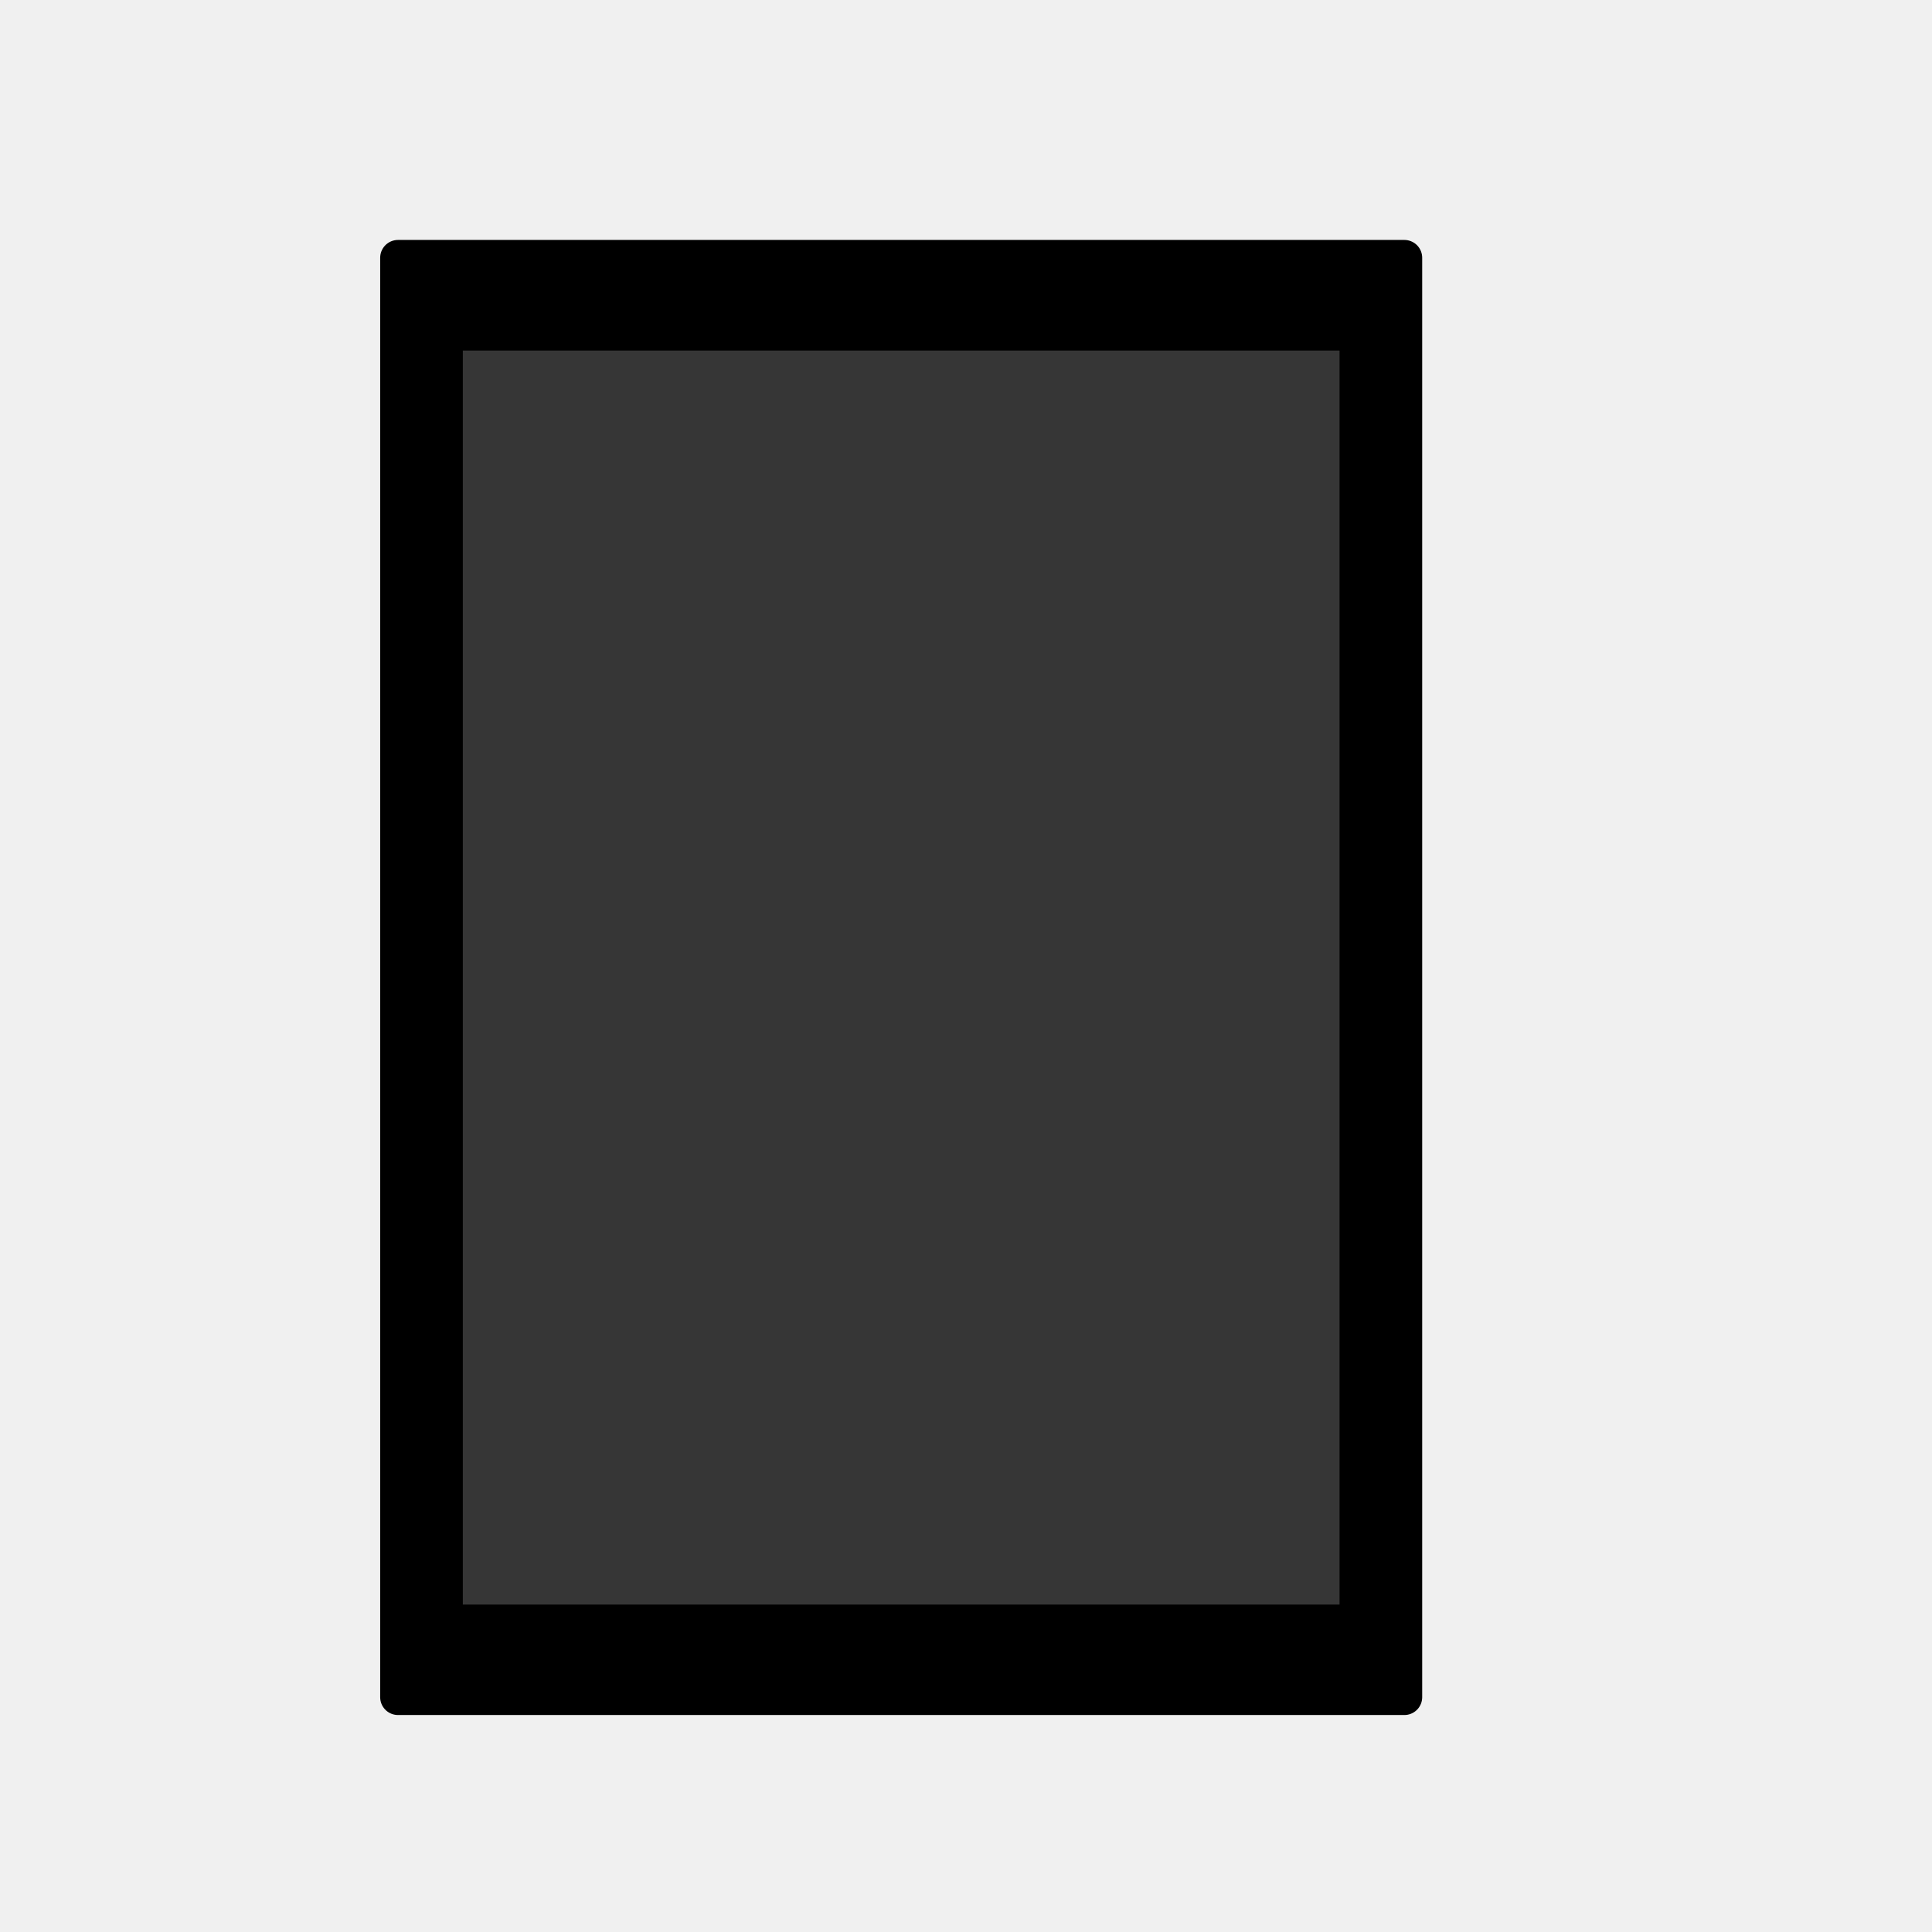
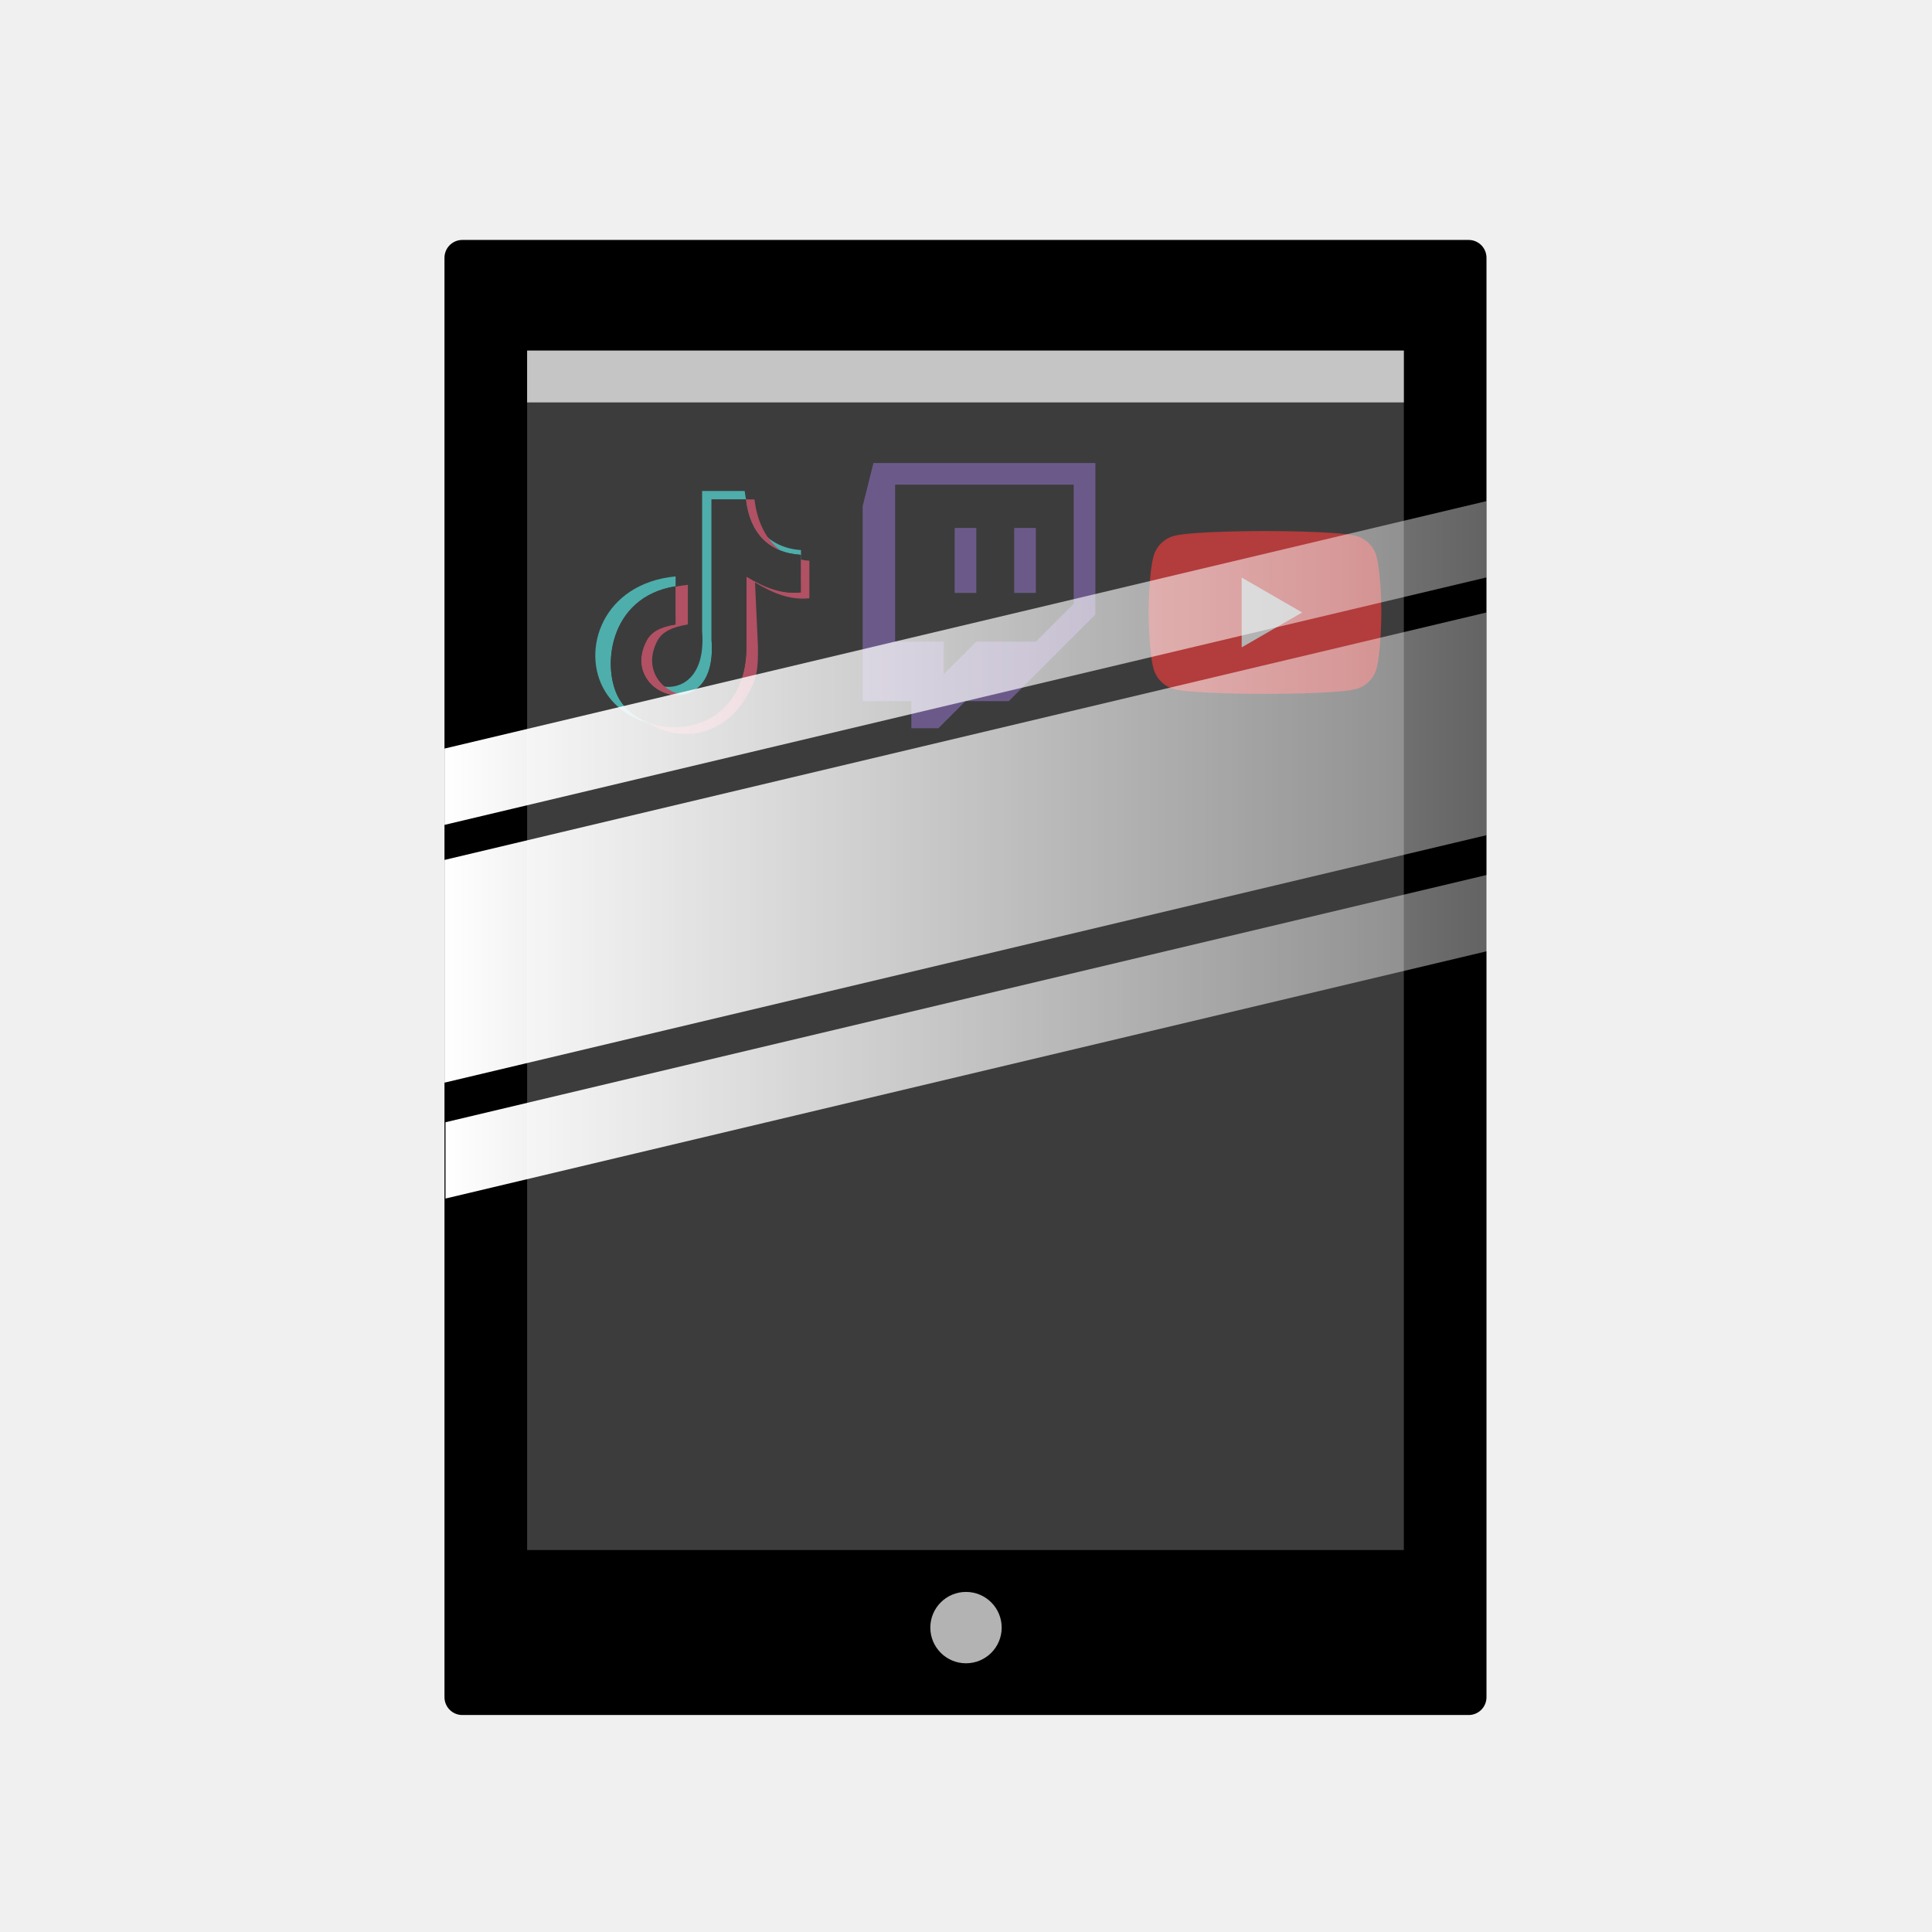
- <svg xmlns="http://www.w3.org/2000/svg" width="1024" height="1024" viewBox="0 0 270.933 270.933" version="1.1" id="svg4042">
-   <defs id="defs4039" />
+ <svg xmlns="http://www.w3.org/2000/svg" xmlns:xlink="http://www.w3.org/1999/xlink" width="1024" height="1024" viewBox="0 0 270.933 270.933" version="1.1" id="svg4042" xml:space="preserve">
+   <defs id="defs4039">
+     <linearGradient id="linearGradient1845">
+       <stop style="stop-color:#ffffff;stop-opacity:1;" offset="0" id="stop1841" />
+       <stop style="stop-color:#ffffff;stop-opacity:0.388;" offset="1" id="stop1843" />
+     </linearGradient>
+     <linearGradient id="linearGradient1837">
+       <stop style="stop-color:#ffffff;stop-opacity:1;" offset="0" id="stop1833" />
+       <stop style="stop-color:#ffffff;stop-opacity:0.388;" offset="1" id="stop1835" />
+     </linearGradient>
+     <linearGradient id="linearGradient1829">
+       <stop style="stop-color:#ffffff;stop-opacity:1;" offset="0" id="stop1825" />
+       <stop style="stop-color:#ffffff;stop-opacity:0.39;" offset="1" id="stop1827" />
+     </linearGradient>
+     <linearGradient xlink:href="#linearGradient1829" id="linearGradient1831" x1="53.314" y1="118.858" x2="199.44" y2="118.858" gradientUnits="userSpaceOnUse" gradientTransform="translate(9.016911)" />
+     <linearGradient xlink:href="#linearGradient1837" id="linearGradient1839" x1="53.314" y1="92.975" x2="199.44" y2="92.975" gradientUnits="userSpaceOnUse" gradientTransform="translate(9.016911)" />
+     <linearGradient xlink:href="#linearGradient1845" id="linearGradient1847" x1="53.46" y1="145.374" x2="199.585" y2="145.374" gradientUnits="userSpaceOnUse" gradientTransform="translate(9.016911)" />
+   </defs>
  <g id="layer1">
-     <rect style="fill:#000000;fill-opacity:1;stroke:#000000;stroke-width:5;stroke-linecap:round;stroke-linejoin:round;stroke-dasharray:none" id="rect4578" width="141.126" height="201.856" x="55.814" y="36.149" />
-     <rect style="fill:#363636;fill-opacity:1;stroke:none;stroke-width:2.9;stroke-linecap:round;stroke-linejoin:round;stroke-opacity:1" id="rect4578-0" width="122.946" height="175.853" x="64.904" y="49.163" />
+     <rect style="fill:#000000;fill-opacity:1;stroke:#000000;stroke-width:5;stroke-linecap:round;stroke-linejoin:round;stroke-dasharray:none" id="rect4578" width="141.126" height="201.856" x="64.831" y="36.149" />
+     <g style="display:block;stroke-width:0.232" id="g2232" transform="matrix(1.142385,0,0,1.142385,161.076,74.46613)">
+       <g id="g2216" style="stroke-width:0.232">
+         <path d="M 27.973,3.123 C 27.643,1.893 26.677,0.927 25.447,0.597 23.22,2.24288e-7 14.285,0 14.285,0 14.285,0 5.35,2.24288e-7 3.123,0.597 1.893,0.927 0.927,1.893 0.597,3.123 2.24288e-7,5.35 0,10 0,10 c 0,0 2.24288e-7,4.65 0.597,6.877 0.329,1.23 1.296,2.197 2.526,2.526 C 5.35,20 14.285,20 14.285,20 c 0,0 8.935,0 11.162,-0.597 1.23,-0.329 2.197,-1.296 2.526,-2.526 C 28.57,14.65 28.57,10 28.57,10 c 0,0 -0.002,-4.65 -0.597,-6.877 z" fill="#ff0000" id="path2212" style="stroke-width:0.042" />
+         <path d="m 11.425,14.285 7.422,-4.285 -7.422,-4.285 z" fill="#ffffff" id="path2214" style="stroke-width:0.042" />
+       </g>
+     </g>
+     <g id="g2969" transform="matrix(0.2919674,0,0,0.2919674,120.9713,64.92843)" style="stroke-width:0.906">
+       <g transform="matrix(1.333333,0,0,-1.333333,101.3933,67.58933)" id="g3365" style="stroke-width:0.906">
+         <path id="path3367" style="fill:#6441a5;fill-opacity:1;fill-rule:evenodd;stroke:none;stroke-width:0.906" d="m 0,0 -13.652,-13.651 h -21.445 l -11.699,-11.697 v 11.697 H -64.344 V 42.893 H 0 Z m -72.146,50.692 -3.899,-15.599 v -70.19 h 17.55 v -9.751 h 9.746 l 9.752,9.751 h 15.596 L 7.795,-3.905 v 54.597 z" />
+       </g>
+       <path id="path3369" style="fill:#6441a5;fill-opacity:1;fill-rule:evenodd;stroke:none;stroke-width:1.208" d="m 44.197,62.394 h 10.399 V 31.193 h -10.399 z m 28.595,0 h 10.399 V 31.193 h -10.399 z" />
+     </g>
+     <g style="clip-rule:evenodd;fill-rule:evenodd;stroke-width:2588.75;image-rendering:optimizeQuality;shape-rendering:geometricPrecision;text-rendering:geometricPrecision" id="g3723" transform="matrix(1.0220531e-4,0,0,1.0220531e-4,83.48017,68.85616)">
+       <path d="m 204958,0 c 5369,45832 32829,78170 77253,81022 v 43471 l -287,27 V 87593 C 237500,84743 211959,57410 206591,11578 l -47060,-1 v 192819 c 6791,86790 -60835,89368 -86703,56462 30342,18977 79608,6642 73766,-68039 V 0 h 58365 z M 78515,319644 C 51924,314173 27745,298286 13546,275056 -20950,218619 10145,126638 110197,117172 v 54345 l -164,27 V 130771 C 17274,145544 7961,245185 33650,286633 c 9906,15984 26169,27227 44864,33011 z" fill="#26f4ee" id="path3708" style="stroke-width:5552.34" />
+       <path d="m 218434,11587 c 3505,29920 15609,55386 35948,70259 C 226860,71244 210731,46912 206591,11584 Z m 63489,82463 c 3786,804 7734,1348 11844,1611 v 51530 c -25770,2537 -48321,-5946 -74600,-21749 l 4034,88251 c 0,28460 106,41467 -15166,67648 -34260,58734 -95927,63376 -137628,35401 54529,22502 137077,-4810 136916,-103049 v -96320 c 26279,15803 48830,24286 74600,21748 z m -171890,37247 c 5390,-1122 11048,-1985 16998,-2548 v 54345 c -21666,3569 -35427,10222 -41862,22528 -20267,38754 5827,69491 35017,74111 -33931,5638 -73721,-28750 -49999,-74111 6434,-12304 18180,-18959 39846,-22528 z M 174512,11578 h 1808 z" fill="#fb2c53" id="path3710" style="stroke-width:5552.34" />
+       <path d="m 206590,11578 c 5369,45832 30910,73164 75333,76015 v 51528 c -25770,2539 -48321,-5945 -74600,-21748 v 96320 C 207529,339410 72288,348976 33650,286632 7962,245183 17274,145543 110033,130770 v 52323 c -21666,3569 -33412,10224 -39846,22528 -39762,76035 98926,121273 89342,-1225 V 11577 l 47060,1 z" id="path3712" style="stroke-width:2588.75" />
+     </g>
+     <rect style="fill:#717171;fill-opacity:0.532;stroke:none;stroke-width:2.9;stroke-linecap:round;stroke-linejoin:round;stroke-opacity:1" id="rect4578-0" width="122.946" height="168.205" x="73.921" y="49.163" />
+     <path style="fill:url(#linearGradient1831);fill-opacity:1;stroke:none;stroke-width:6;stroke-linecap:round;stroke-linejoin:round" d="M 208.457,85.89 62.331,120.593 V 151.826 L 208.457,117.123 V 85.89" id="path376" />
+     <path style="fill:url(#linearGradient1839);fill-opacity:1;stroke:none;stroke-width:6;stroke-linecap:round;stroke-linejoin:round" d="m 62.331,115.677 v -10.7 L 208.457,70.274 V 80.974 L 62.331,115.677" id="path1052" />
+     <path style="fill:url(#linearGradient1847);fill-opacity:1;stroke:none;stroke-width:6;stroke-linecap:round;stroke-linejoin:round" d="m 62.477,168.076 v -10.7 l 146.126,-34.703 v 10.7 L 62.477,168.076" id="path1052-5" />
+     <rect style="fill:#ffffff;fill-opacity:0.7;stroke:none;stroke-width:6;stroke-linecap:round;stroke-linejoin:round" id="rect4180" width="122.946" height="7.268" x="73.921" y="49.163" />
+     <circle style="fill:#ffffff;fill-opacity:0.7;stroke:none;stroke-width:6;stroke-linecap:round;stroke-linejoin:round" id="path4234" cx="135.467" cy="228.246" r="5.004" />
  </g>
</svg>
